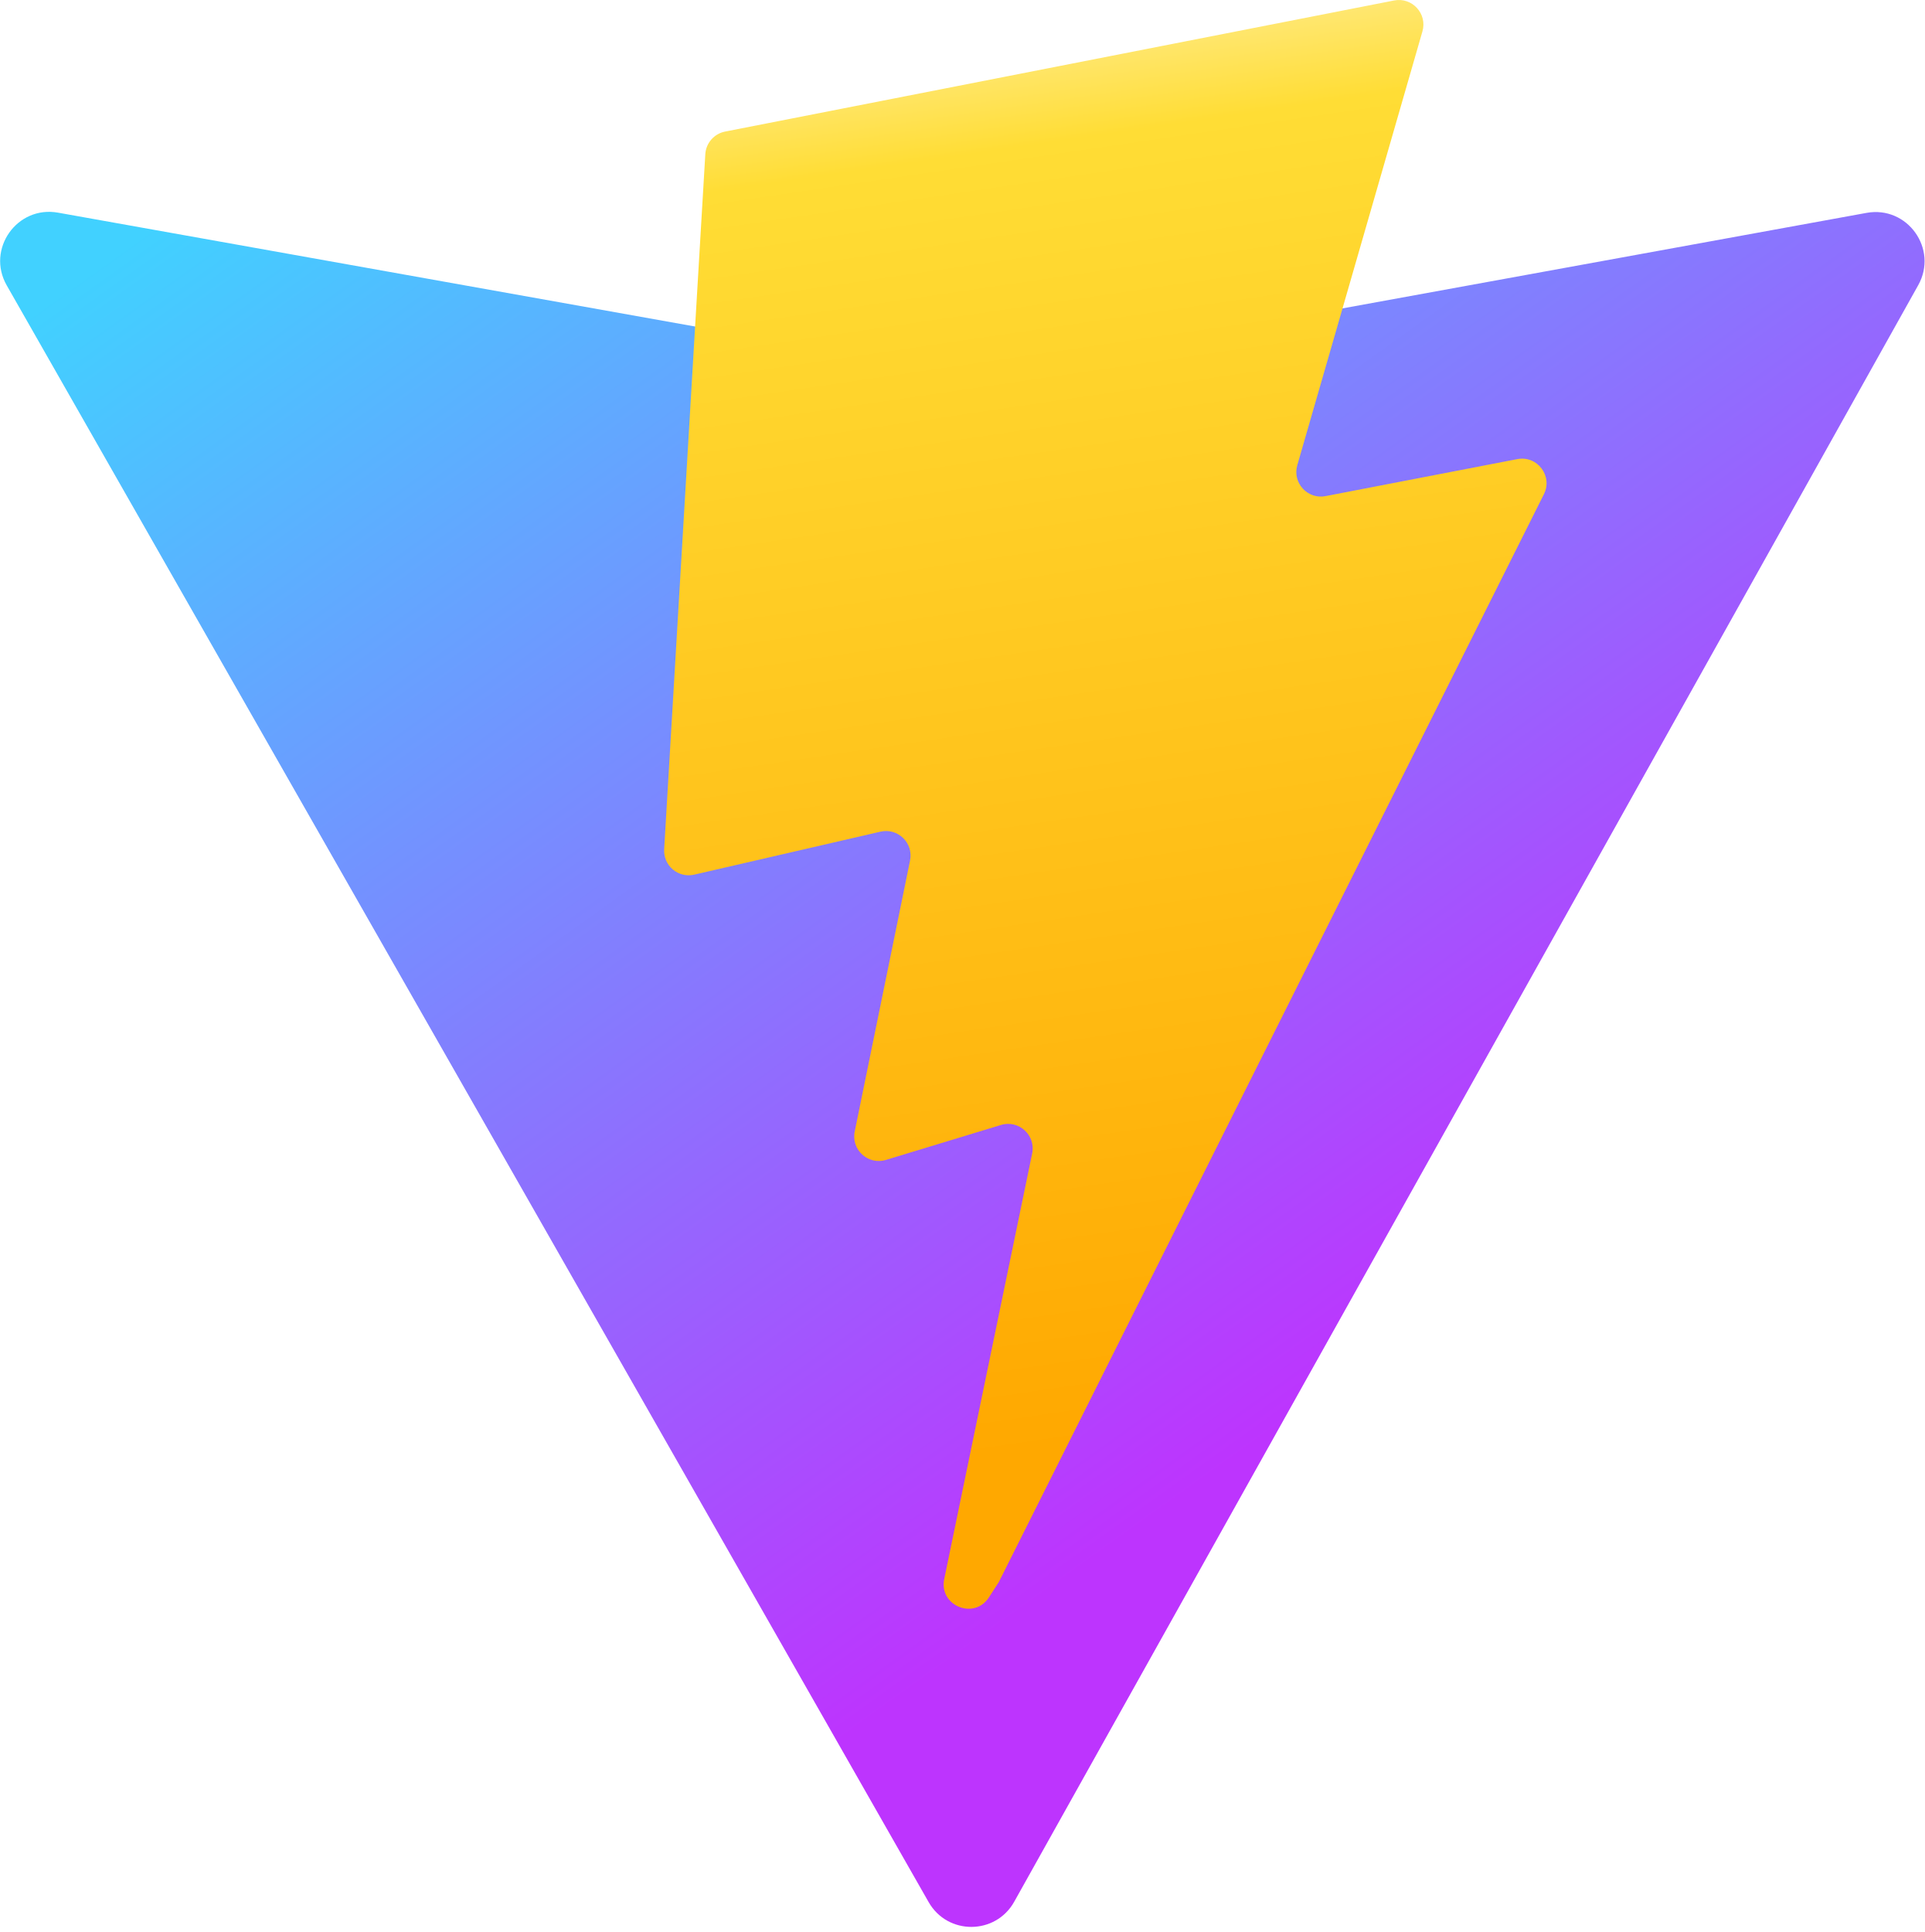
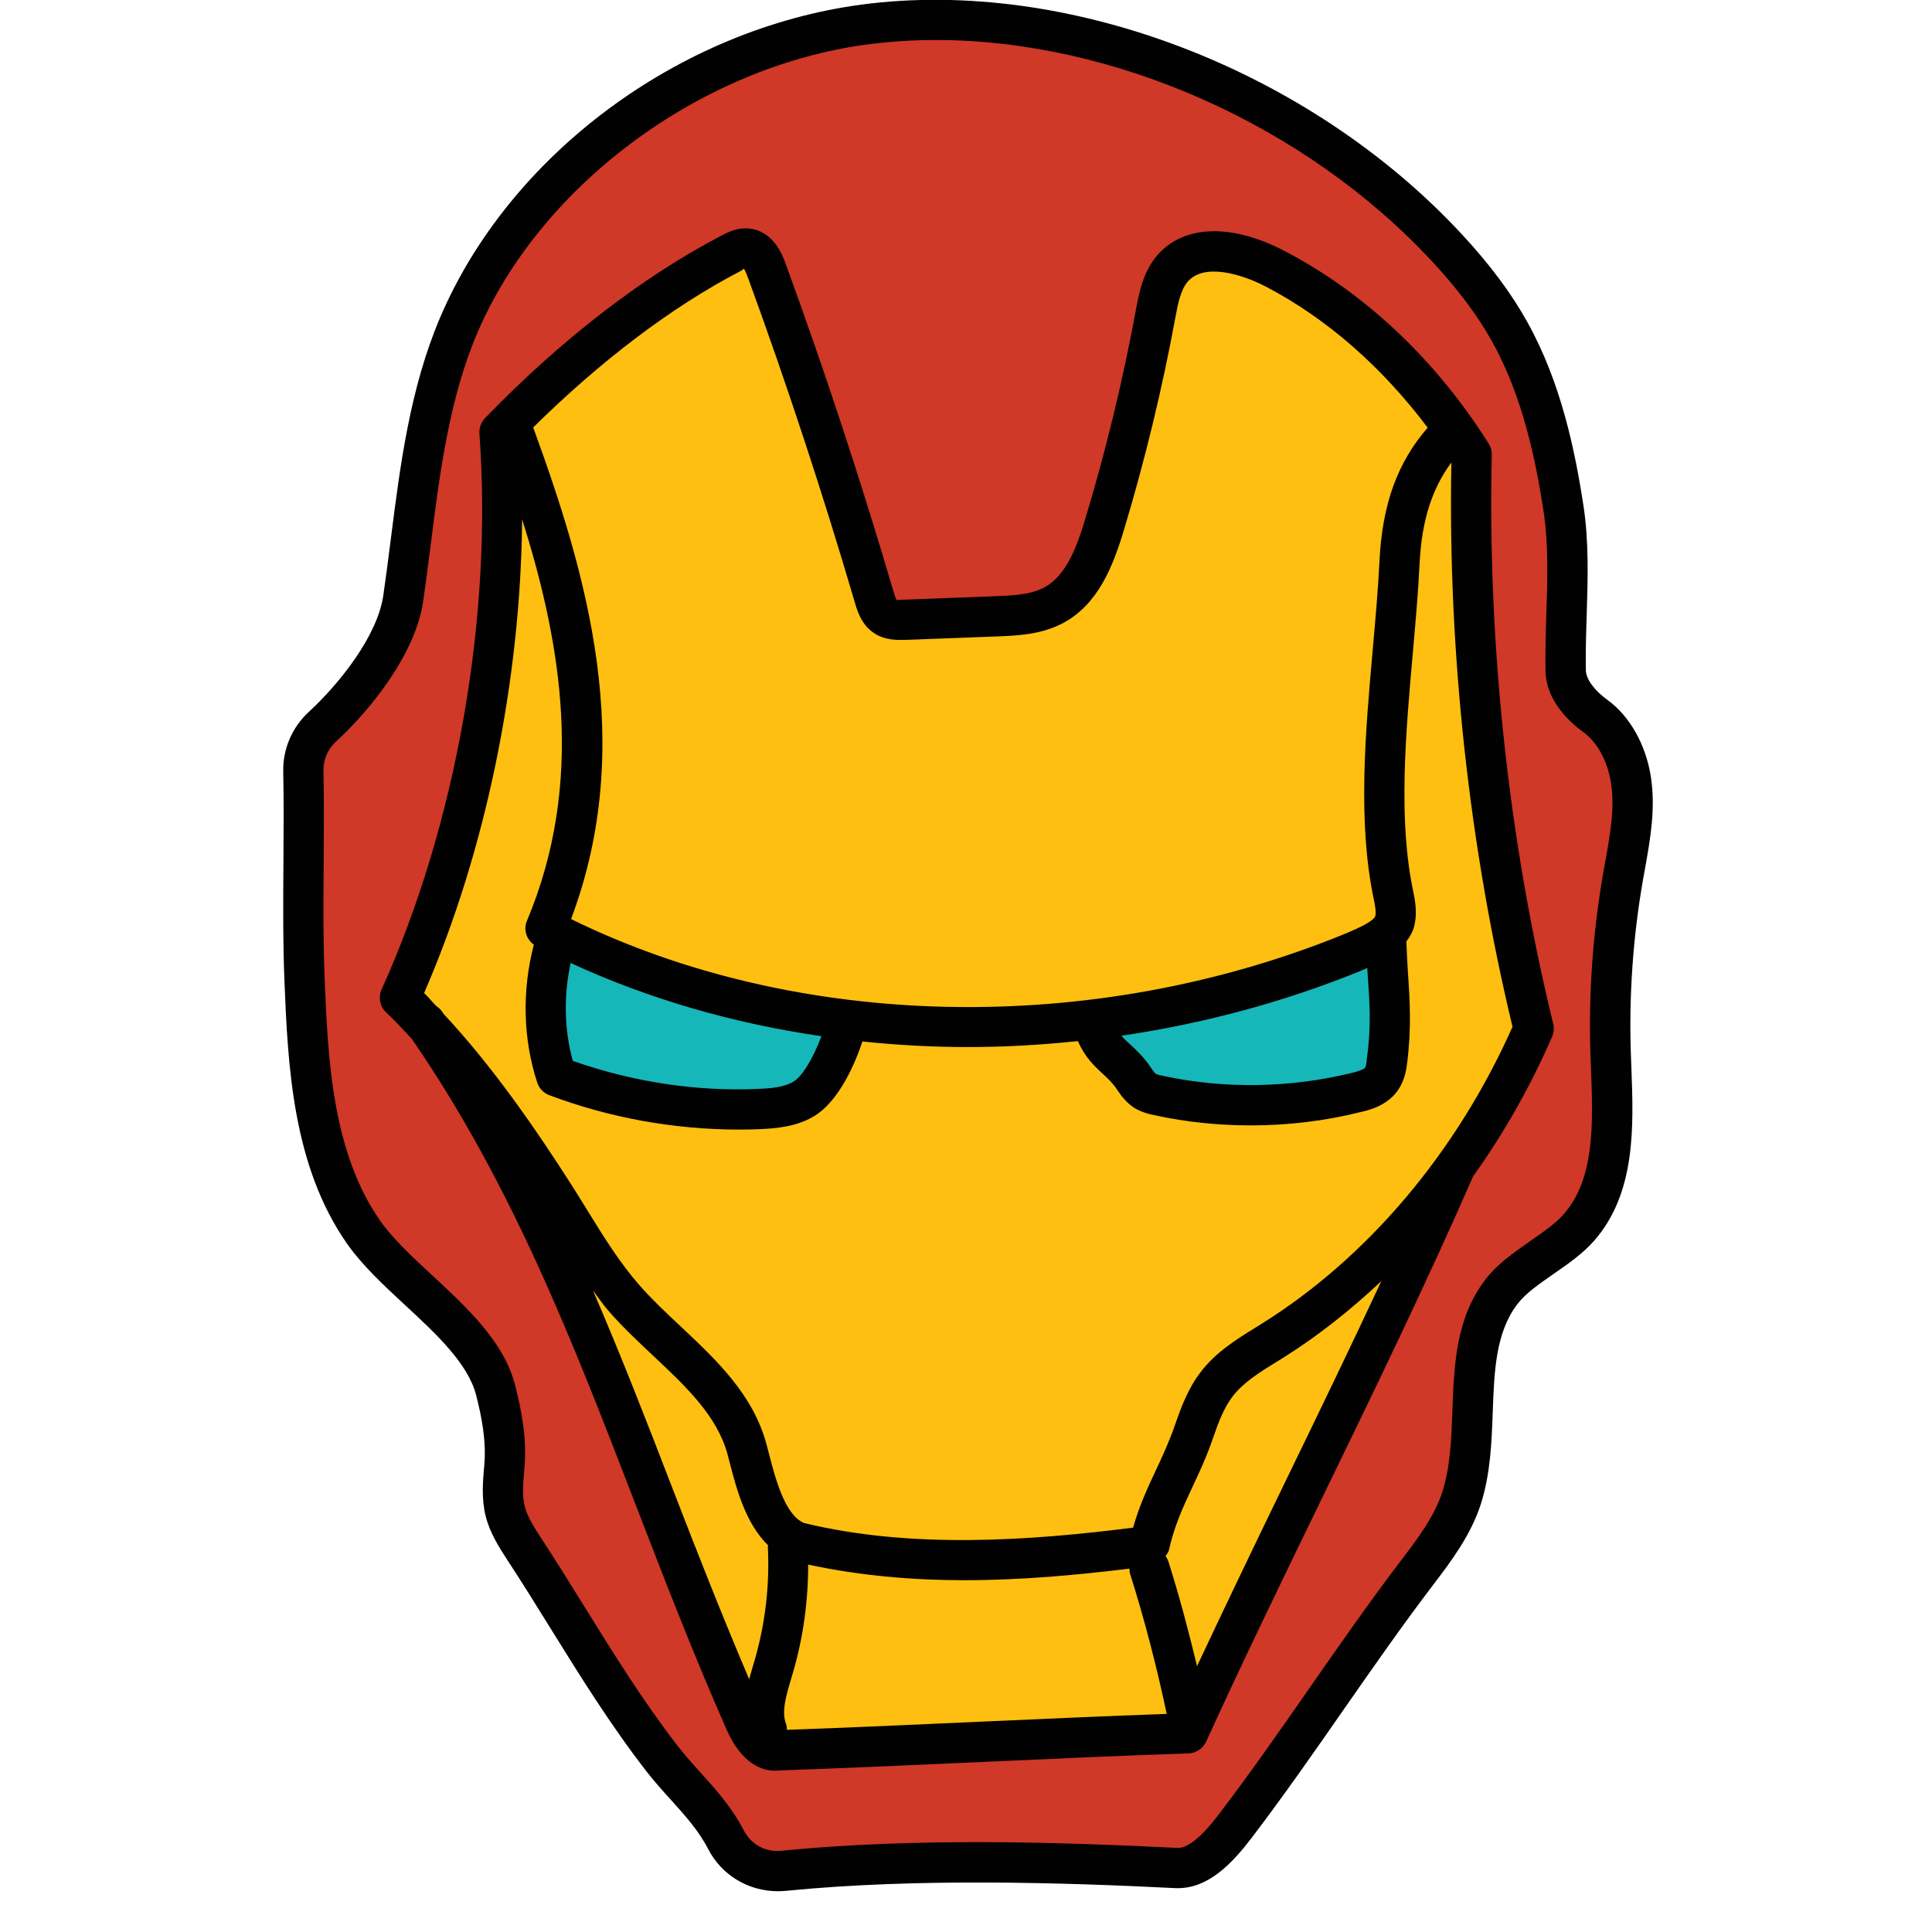
- <svg xmlns="http://www.w3.org/2000/svg" aria-hidden="true" role="img" class="iconify iconify--logos" width="31.88" height="32" preserveAspectRatio="xMidYMid meet" viewBox="0 0 256 257">
-   <defs>
-     <linearGradient id="IconifyId1813088fe1fbc01fb466" x1="-.828%" x2="57.636%" y1="7.652%" y2="78.411%">
-       <stop offset="0%" stop-color="#41D1FF" />
-       <stop offset="100%" stop-color="#BD34FE" />
-     </linearGradient>
-     <linearGradient id="IconifyId1813088fe1fbc01fb467" x1="43.376%" x2="50.316%" y1="2.242%" y2="89.03%">
-       <stop offset="0%" stop-color="#FFEA83" />
-       <stop offset="8.333%" stop-color="#FFDD35" />
-       <stop offset="100%" stop-color="#FFA800" />
-     </linearGradient>
-   </defs>
-   <path fill="url(#IconifyId1813088fe1fbc01fb466)" d="M255.153 37.938L134.897 252.976c-2.483 4.44-8.862 4.466-11.382.048L.875 37.958c-2.746-4.814 1.371-10.646 6.827-9.67l120.385 21.517a6.537 6.537 0 0 0 2.322-.004l117.867-21.483c5.438-.991 9.574 4.796 6.877 9.62Z" />
-   <path fill="url(#IconifyId1813088fe1fbc01fb467)" d="M185.432.063L96.44 17.501a3.268 3.268 0 0 0-2.634 3.014l-5.474 92.456a3.268 3.268 0 0 0 3.997 3.378l24.777-5.718c2.318-.535 4.413 1.507 3.936 3.838l-7.361 36.047c-.495 2.426 1.782 4.5 4.151 3.78l15.304-4.649c2.372-.72 4.652 1.36 4.15 3.788l-11.698 56.621c-.732 3.542 3.979 5.473 5.943 2.437l1.313-2.028l72.516-144.72c1.215-2.423-.88-5.186-3.54-4.672l-25.505 4.922c-2.396.462-4.435-1.77-3.759-4.114l16.646-57.705c.677-2.35-1.37-4.583-3.769-4.113Z" />
+ <svg xmlns="http://www.w3.org/2000/svg" x="0px" y="0px" width="100" height="100" viewBox="0 0 48 48">
+   <path fill="#d03827" d="M19.479,46.479c-0.595,0.059-1.166-0.238-1.441-0.77c-0.415-0.803-1.062-1.334-1.595-2.023 c-1.281-1.657-2.266-3.435-3.411-5.189c-0.196-0.3-0.395-0.608-0.481-0.955c-0.089-0.359-0.053-0.736-0.02-1.104 c0.058-0.64-0.058-1.274-0.217-1.897c-0.384-1.51-2.376-2.642-3.273-3.916c-1.248-1.774-1.382-4.075-1.473-6.242 c-0.07-1.661,0.002-3.513-0.032-5.223c-0.008-0.422,0.162-0.816,0.472-1.103c0.859-0.794,1.844-2.056,2.009-3.191 c0.332-2.29,0.469-4.653,1.376-6.782c1.679-3.937,5.84-6.913,10.083-7.475c5.19-0.687,10.929,1.721,14.485,5.564 c0.586,0.633,1.124,1.315,1.544,2.069c0.75,1.344,1.104,2.871,1.337,4.392c0.201,1.309,0.03,2.697,0.055,4.029 c0.009,0.458,0.371,0.863,0.743,1.131c0.483,0.348,0.784,0.975,0.878,1.581c0.125,0.809-0.061,1.629-0.201,2.436 c-0.25,1.443-0.352,2.912-0.303,4.377c0.05,1.499,0.199,3.184-0.791,4.312c-0.511,0.582-1.458,0.982-1.927,1.599 c-1.072,1.409-0.446,3.435-0.987,5.121c-0.22,0.687-0.665,1.276-1.102,1.85c-1.579,2.075-2.924,4.202-4.503,6.277 c-0.359,0.472-0.878,1.082-1.471,1.066C26.108,46.257,22.651,46.166,19.479,46.479z" />
+   <path fill="#010101" d="M19.328,46.987c-0.731,0-1.398-0.396-1.734-1.048c-0.239-0.464-0.577-0.837-0.934-1.232 c-0.209-0.23-0.418-0.463-0.612-0.715c-0.888-1.147-1.645-2.367-2.377-3.547c-0.346-0.558-0.693-1.117-1.058-1.675 c-0.206-0.316-0.439-0.675-0.548-1.107c-0.107-0.436-0.068-0.869-0.034-1.252c0.057-0.622-0.07-1.23-0.201-1.747 c-0.201-0.789-0.998-1.528-1.77-2.243c-0.519-0.48-1.054-0.978-1.428-1.508c-1.373-1.95-1.479-4.478-1.564-6.509 c-0.04-0.965-0.033-2.004-0.026-3.009c0.005-0.751,0.01-1.501-0.005-2.226c-0.012-0.558,0.219-1.098,0.632-1.479 c0.765-0.706,1.708-1.888,1.854-2.896c0.067-0.463,0.127-0.929,0.186-1.396c0.234-1.844,0.476-3.75,1.226-5.51 c1.727-4.05,5.938-7.174,10.478-7.775c5.132-0.677,11.124,1.619,14.918,5.72c0.688,0.743,1.216,1.451,1.613,2.165 c0.851,1.523,1.192,3.237,1.396,4.56c0.138,0.902,0.109,1.829,0.081,2.726c-0.015,0.46-0.029,0.918-0.021,1.369 c0.004,0.218,0.21,0.5,0.536,0.736c0.552,0.398,0.956,1.112,1.079,1.91c0.123,0.789-0.015,1.556-0.148,2.297l-0.054,0.3 c-0.243,1.408-0.343,2.847-0.295,4.275l0.013,0.345c0.055,1.463,0.118,3.122-0.928,4.313c-0.28,0.319-0.648,0.574-1.004,0.821 c-0.36,0.25-0.7,0.486-0.9,0.75c-0.541,0.71-0.575,1.665-0.612,2.676c-0.027,0.759-0.057,1.544-0.297,2.295 c-0.25,0.776-0.744,1.427-1.18,2c-0.785,1.031-1.526,2.097-2.244,3.127c-0.72,1.035-1.465,2.106-2.259,3.15 c-0.477,0.626-1.066,1.263-1.842,1.263c-0.014,0-0.028,0-0.042,0c-2.81-0.14-6.438-0.256-9.694,0.066l0,0 C19.461,46.983,19.395,46.987,19.328,46.987z M19.479,46.479h0.01H19.479z M23.254,0.994c-0.579,0-1.15,0.037-1.711,0.111 c-4.137,0.547-8.12,3.498-9.688,7.176c-0.695,1.631-0.928,3.468-1.153,5.243c-0.06,0.473-0.12,0.944-0.188,1.413 c-0.185,1.267-1.239,2.632-2.166,3.487c-0.206,0.19-0.316,0.448-0.311,0.725c0.014,0.734,0.01,1.493,0.005,2.252 c-0.007,0.993-0.014,2.021,0.026,2.962c0.079,1.899,0.179,4.264,1.383,5.974c0.313,0.445,0.787,0.885,1.29,1.351 c0.877,0.813,1.784,1.655,2.058,2.73c0.152,0.598,0.298,1.311,0.23,2.064c-0.032,0.353-0.061,0.668,0.007,0.939 c0.067,0.269,0.244,0.54,0.415,0.803c0.368,0.563,0.72,1.129,1.069,1.693c0.752,1.211,1.463,2.355,2.318,3.463 c0.179,0.231,0.372,0.444,0.563,0.656c0.384,0.425,0.781,0.864,1.08,1.443c0.178,0.344,0.547,0.552,0.948,0.501 c3.302-0.325,6.824-0.218,9.831-0.069c0.003,0,0.007,0,0.01,0c0.378,0,0.874-0.653,1.038-0.869 c0.781-1.027,1.521-2.089,2.235-3.116c0.723-1.039,1.471-2.113,2.269-3.161c0.406-0.534,0.826-1.087,1.023-1.7 c0.198-0.619,0.224-1.303,0.25-2.026c0.041-1.122,0.083-2.282,0.815-3.244c0.296-0.39,0.718-0.683,1.126-0.966 c0.32-0.223,0.623-0.433,0.822-0.66c0.783-0.892,0.73-2.276,0.68-3.616l-0.013-0.349c-0.05-1.497,0.055-3.004,0.311-4.479 l0.054-0.308c0.125-0.689,0.242-1.342,0.145-1.966c-0.082-0.531-0.341-1.011-0.676-1.253c-0.35-0.253-0.937-0.786-0.951-1.527 c-0.009-0.469,0.006-0.943,0.021-1.42c0.027-0.851,0.055-1.731-0.069-2.543c-0.19-1.239-0.508-2.84-1.28-4.224 c-0.358-0.644-0.841-1.289-1.475-1.973C32.429,3.09,27.649,0.994,23.254,0.994z" />
+   <path fill="#febf10" d="M38.104,25.557c-1.123-4.605-1.65-9.529-1.541-14.268c-1.207-1.917-2.861-3.551-4.866-4.604 c-0.818-0.43-1.954-0.717-2.562-0.021c-0.271,0.31-0.351,0.738-0.425,1.143c-0.326,1.761-0.748,3.504-1.265,5.219 c-0.234,0.776-0.545,1.618-1.256,2.006c-0.435,0.237-0.95,0.261-1.445,0.28c-0.754,0.029-1.509,0.057-2.263,0.086 c-0.168,0.006-0.348,0.009-0.488-0.084c-0.156-0.104-0.219-0.299-0.272-0.479c-0.802-2.73-1.692-5.435-2.667-8.108 c-0.086-0.237-0.215-0.509-0.464-0.549c-0.148-0.024-0.294,0.046-0.427,0.115c-2.115,1.1-4.093,2.729-5.751,4.442 c0.34,4.626-0.564,9.83-2.475,14.057c0.237,0.218,0.46,0.466,0.687,0.707c3.687,5.347,5.26,11.33,7.888,17.277 c0.163,0.369,0.428,0.763,0.828,0.711c3.361-0.115,6.812-0.309,10.173-0.424c2.076-4.558,4.648-9.484,6.647-14.077l-0.004-0.001 C36.927,27.913,37.582,26.758,38.104,25.557z" />
+   <path fill="#16b7b8" d="M13.826,23.27c-0.366,1.118-0.367,2.353-0.002,3.471c1.598,0.602,3.318,0.88,5.024,0.813 c0.38-0.015,0.775-0.051,1.105-0.241c0.465-0.267,0.825-1.07,0.994-1.578" />
+   <path fill="#16b7b8" d="M27.207,25.601c0.225,0.589,0.613,0.676,0.968,1.198c0.078,0.114,0.161,0.229,0.278,0.303 c0.104,0.066,0.227,0.095,0.347,0.12c1.607,0.34,3.291,0.314,4.887-0.075c0.245-0.06,0.51-0.143,0.648-0.355 c0.083-0.128,0.107-0.285,0.127-0.437c0.171-1.292-0.037-2.164-0.038-3.467" />
+   <path fill="#010101" d="M38.589,25.438c-1.106-4.538-1.634-9.428-1.526-14.138c0.002-0.099-0.024-0.195-0.077-0.278 c-1.308-2.077-3.057-3.729-5.057-4.779c-1.323-0.695-2.511-0.662-3.171,0.093c-0.361,0.414-0.461,0.95-0.54,1.381 c-0.32,1.732-0.741,3.471-1.252,5.166c-0.201,0.669-0.463,1.409-1.017,1.71c-0.343,0.187-0.812,0.204-1.304,0.223l-2.183,0.083 c-0.051,0.002-0.17,0.006-0.182,0.01c-0.028-0.033-0.067-0.165-0.082-0.214c-0.801-2.728-1.701-5.466-2.677-8.137 c-0.069-0.193-0.282-0.781-0.852-0.873c-0.324-0.054-0.594,0.089-0.738,0.165c-1.961,1.02-3.994,2.588-5.88,4.537 c-0.099,0.103-0.149,0.242-0.14,0.385c0.334,4.544-0.575,9.708-2.432,13.813C9.393,24.781,9.44,25.013,9.6,25.159 c0.219,0.201,0.425,0.433,0.635,0.656c2.488,3.617,3.983,7.485,5.561,11.578c0.705,1.827,1.434,3.717,2.259,5.584 c0.377,0.856,0.89,1.016,1.192,1.016c0.041,0,0.077-0.003,0.109-0.007c1.684-0.058,3.389-0.135,5.095-0.213 c1.7-0.077,3.4-0.154,5.078-0.211c0.19-0.007,0.359-0.12,0.438-0.293c0.9-1.977,1.915-4.065,2.896-6.085 c1.281-2.637,2.604-5.363,3.734-7.955c0.763-1.069,1.427-2.234,1.964-3.472C38.605,25.655,38.615,25.544,38.589,25.438z M18.395,6.736c0.022-0.012,0.084-0.044,0.079-0.069c0.02,0.025,0.058,0.088,0.109,0.232c0.969,2.652,1.862,5.37,2.657,8.076 c0.06,0.203,0.159,0.544,0.476,0.755c0.277,0.185,0.592,0.171,0.784,0.168l2.262-0.086c0.498-0.019,1.117-0.042,1.666-0.341 c0.845-0.46,1.218-1.378,1.495-2.301c0.521-1.73,0.951-3.504,1.277-5.272c0.064-0.343,0.13-0.697,0.312-0.904 c0.392-0.452,1.296-0.209,1.952,0.134c1.531,0.804,2.889,2.013,4.006,3.497c-0.748,0.863-1.13,1.896-1.198,3.33 c-0.034,0.689-0.099,1.419-0.165,2.166c-0.188,2.116-0.382,4.306,0.029,6.246c0.031,0.147,0.056,0.299,0.032,0.396 c-0.039,0.104-0.306,0.257-0.831,0.469c-6.237,2.525-13.53,2.362-19.149-0.398c1.635-4.348,0.39-8.57-0.941-12.214 C14.921,8.967,16.688,7.624,18.395,6.736z M33.98,24.22c0.05,0.7,0.09,1.3-0.02,2.07c0,0.06-0.02,0.19-0.04,0.23 c-0.02,0.03-0.1,0.08-0.35,0.14c-1.52,0.37-3.14,0.4-4.67,0.07c-0.05-0.01-0.15-0.03-0.18-0.05c-0.04-0.02-0.1-0.12-0.13-0.16 c-0.18-0.27-0.37-0.44-0.52-0.58c-0.084-0.075-0.15-0.139-0.211-0.207c2.008-0.295,3.995-0.822,5.891-1.589 c0.067-0.027,0.145-0.062,0.219-0.094C33.973,24.105,33.977,24.166,33.98,24.22z M14.178,23.925 c1.934,0.894,4.041,1.501,6.23,1.819c-0.205,0.55-0.482,1.008-0.704,1.135c-0.241,0.139-0.578,0.163-0.875,0.175 c-1.544,0.068-3.133-0.18-4.598-0.697C14.014,25.566,14.004,24.727,14.178,23.925z M16.729,37.033 c-0.654-1.697-1.297-3.354-1.999-4.976c0.132,0.177,0.254,0.359,0.401,0.526c0.34,0.39,0.724,0.749,1.094,1.097 c0.822,0.772,1.599,1.501,1.855,2.469l0.049,0.188c0.171,0.662,0.396,1.511,0.954,2.056c0,0.013-0.006,0.025-0.006,0.038 c0.048,0.963-0.065,1.921-0.337,2.848l-0.038,0.128c-0.03,0.099-0.06,0.206-0.089,0.313C17.945,40.151,17.323,38.571,16.729,37.033 z M24.405,42.773c-1.609,0.074-3.222,0.145-4.853,0.204c-0.003-0.05-0.006-0.1-0.024-0.148c-0.116-0.306,0.005-0.708,0.132-1.135 l0.039-0.133c0.258-0.877,0.379-1.779,0.38-2.689c1.283,0.275,2.588,0.388,3.872,0.388c1.422,0,2.809-0.128,4.11-0.288 c0.002,0.044,0.002,0.087,0.016,0.131c0.361,1.139,0.661,2.308,0.91,3.478C27.471,42.636,25.939,42.704,24.405,42.773z M31.965,36.746c-0.747,1.539-1.502,3.108-2.225,4.649c-0.21-0.873-0.44-1.743-0.71-2.596l-0.046-0.103 c-0.008-0.013-0.02-0.021-0.029-0.033c0.031-0.049,0.073-0.09,0.086-0.149c0.135-0.608,0.352-1.072,0.582-1.563 c0.173-0.37,0.353-0.752,0.515-1.225c0.131-0.38,0.267-0.746,0.486-1.032c0.266-0.348,0.669-0.598,1.098-0.863l0.171-0.106 c0.858-0.538,1.666-1.181,2.426-1.896C33.554,33.467,32.754,35.122,31.965,36.746z M31.362,32.878l-0.167,0.104 c-0.485,0.301-0.988,0.612-1.364,1.105c-0.311,0.404-0.485,0.871-0.638,1.314c-0.146,0.422-0.313,0.779-0.475,1.126 c-0.203,0.432-0.411,0.876-0.566,1.427c-2.56,0.324-5.5,0.535-8.176-0.115c-0.478-0.201-0.71-1.098-0.879-1.753l-0.051-0.193 c-0.33-1.244-1.249-2.107-2.138-2.941c-0.369-0.347-0.718-0.674-1.026-1.026c-0.488-0.559-0.879-1.19-1.292-1.86 c-0.126-0.205-0.253-0.41-0.382-0.613c-0.901-1.41-1.971-2.962-3.188-4.264c-0.013-0.019-0.024-0.038-0.037-0.057 c-0.039-0.055-0.087-0.1-0.141-0.134c-0.103-0.106-0.199-0.225-0.305-0.327c1.537-3.535,2.401-7.778,2.435-11.769 c0.982,3.109,1.563,6.542,0.119,9.977c-0.091,0.216-0.012,0.457,0.172,0.591c-0.292,1.122-0.276,2.323,0.084,3.426 c0.047,0.145,0.157,0.259,0.3,0.313c1.492,0.563,3.112,0.855,4.714,0.855c0.169,0,0.338-0.004,0.507-0.01 c0.446-0.019,0.917-0.068,1.333-0.308c0.673-0.386,1.077-1.426,1.22-1.854c0.002-0.006,0-0.012,0.002-0.017 c0.867,0.09,1.743,0.139,2.624,0.139c0.909,0,1.822-0.053,2.733-0.148c0.169,0.391,0.405,0.618,0.609,0.804 c0.13,0.12,0.26,0.24,0.37,0.41c0.1,0.15,0.23,0.32,0.43,0.45c0.17,0.1,0.35,0.15,0.51,0.18c0.78,0.17,1.58,0.25,2.38,0.25 c0.92,0,1.84-0.11,2.72-0.33c0.23-0.05,0.69-0.17,0.95-0.57c0.15-0.23,0.19-0.48,0.21-0.64c0.11-0.87,0.07-1.55,0.02-2.27 c-0.015-0.238-0.029-0.499-0.038-0.761c0.087-0.113,0.16-0.237,0.196-0.383c0.073-0.296,0.032-0.58-0.023-0.845 c-0.381-1.795-0.193-3.908-0.012-5.952c0.067-0.761,0.134-1.504,0.167-2.205c0.053-1.076,0.31-1.864,0.79-2.514 c-0.088,4.675,0.436,9.513,1.519,14.02C36.195,28.618,33.992,31.23,31.362,32.878z" />
</svg>
